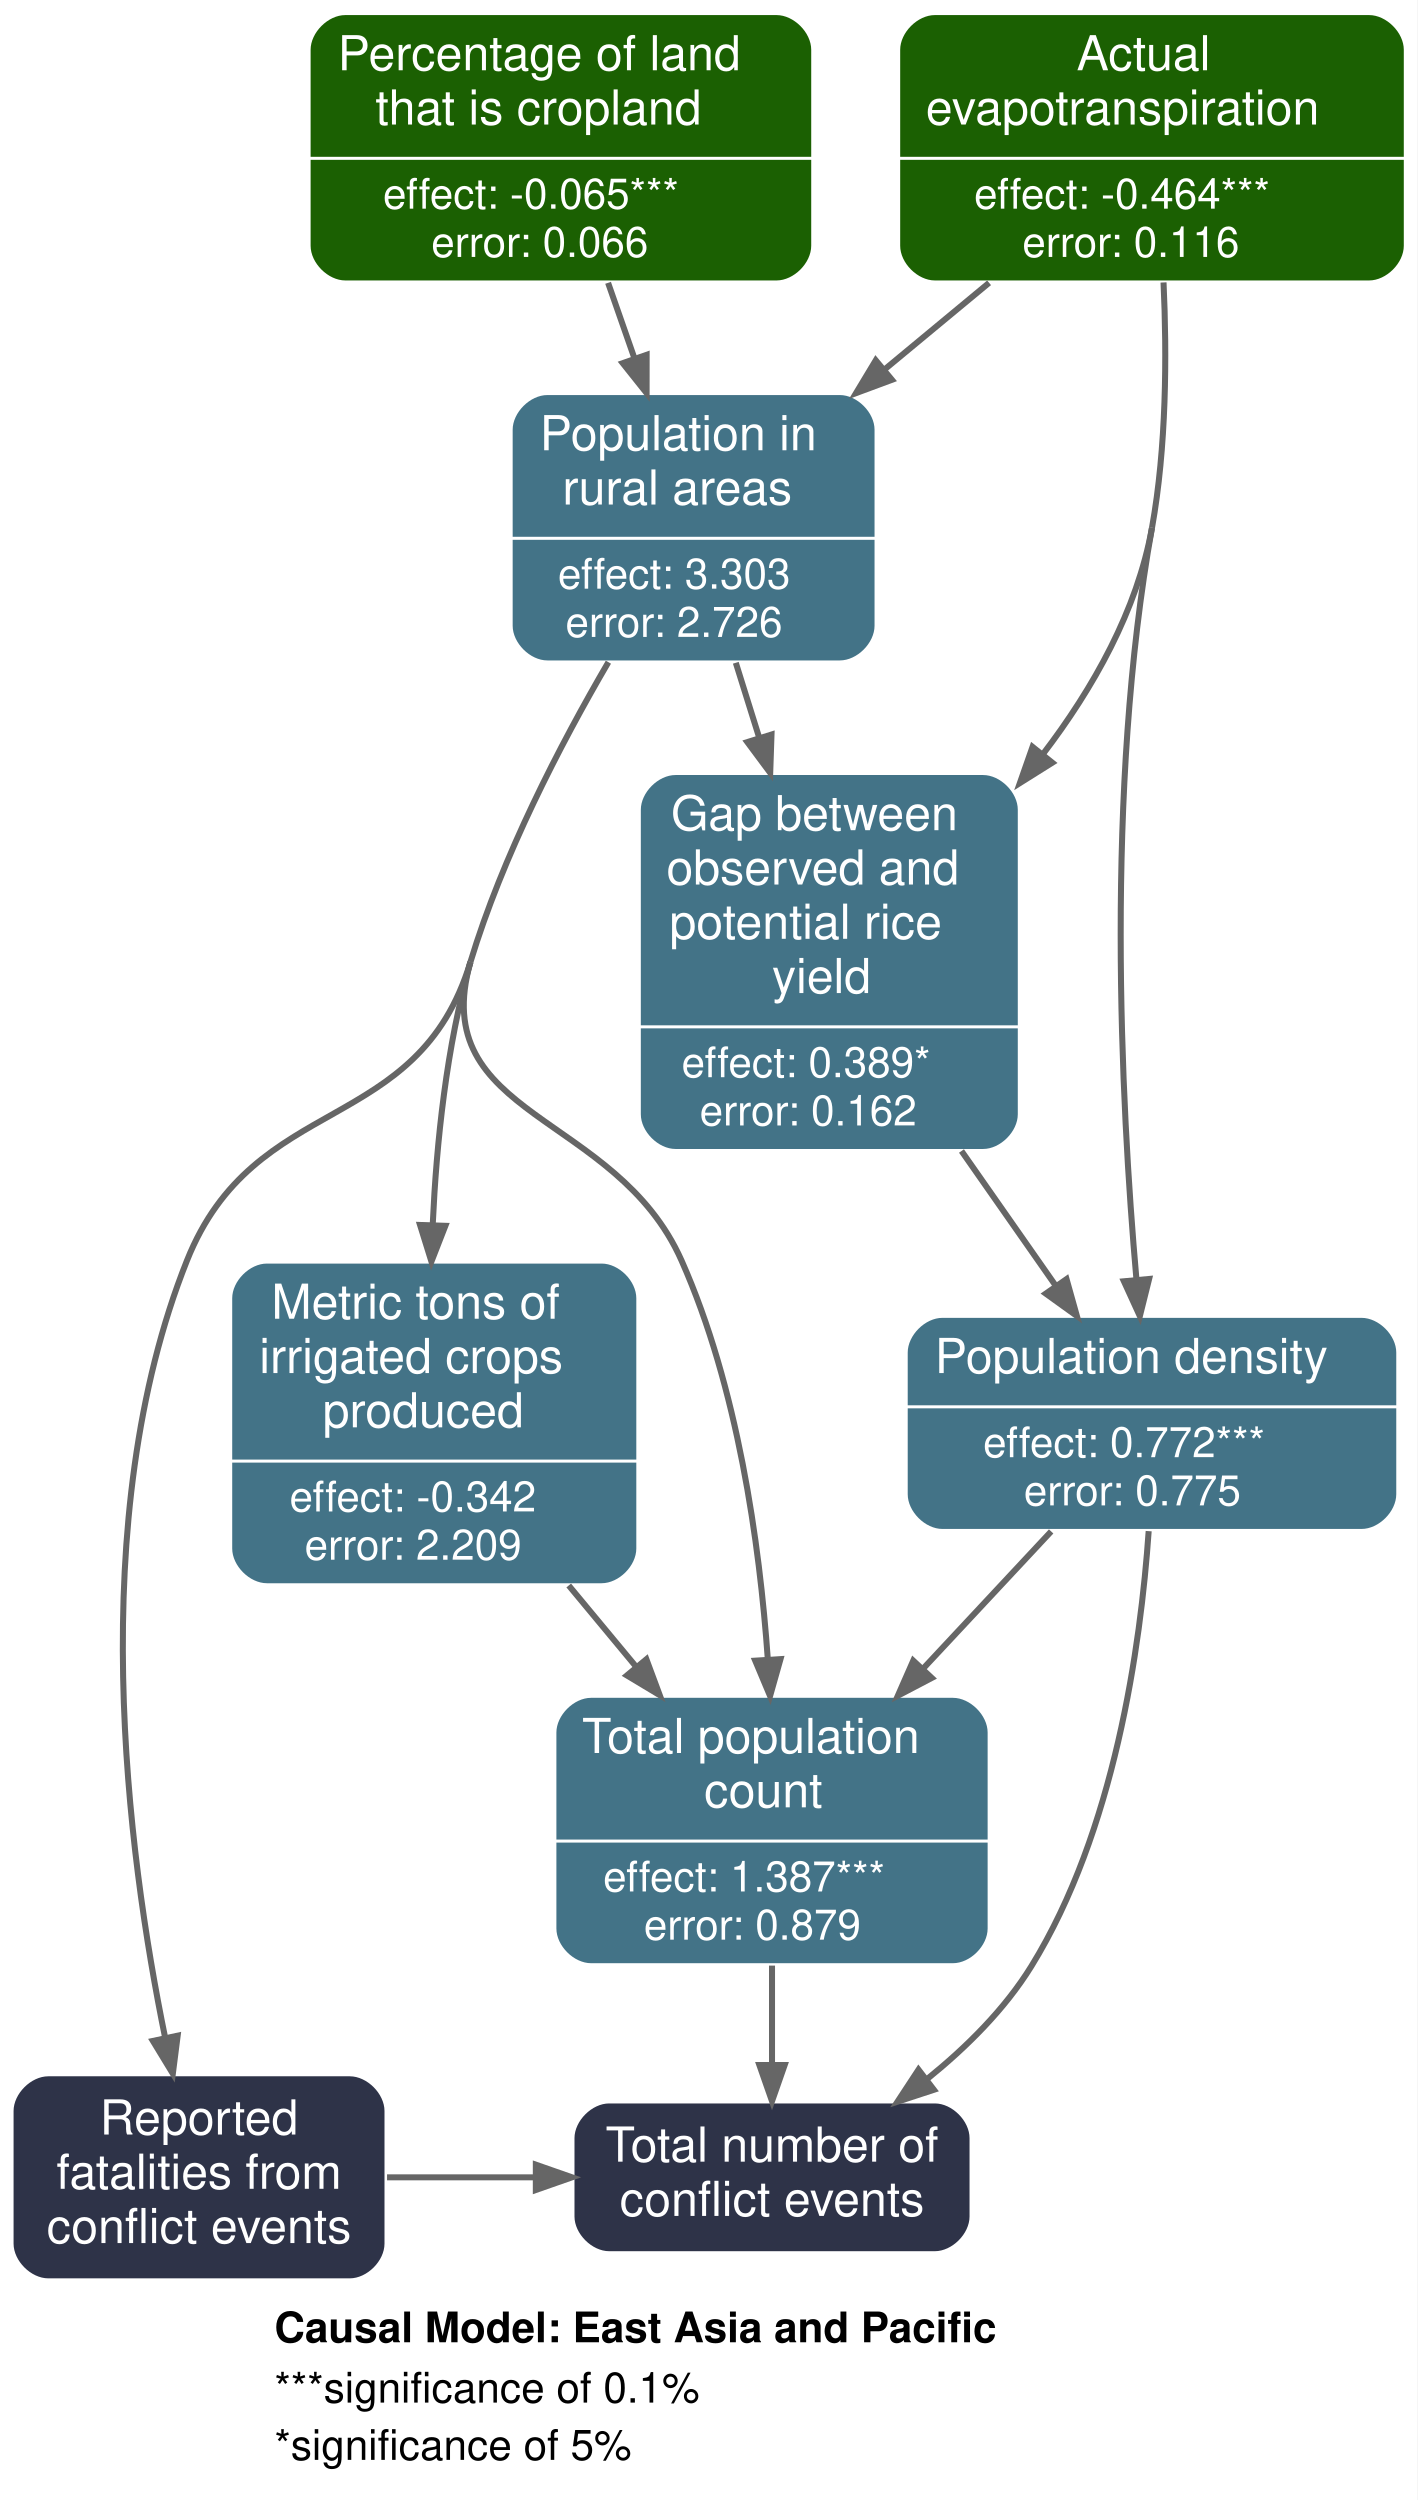
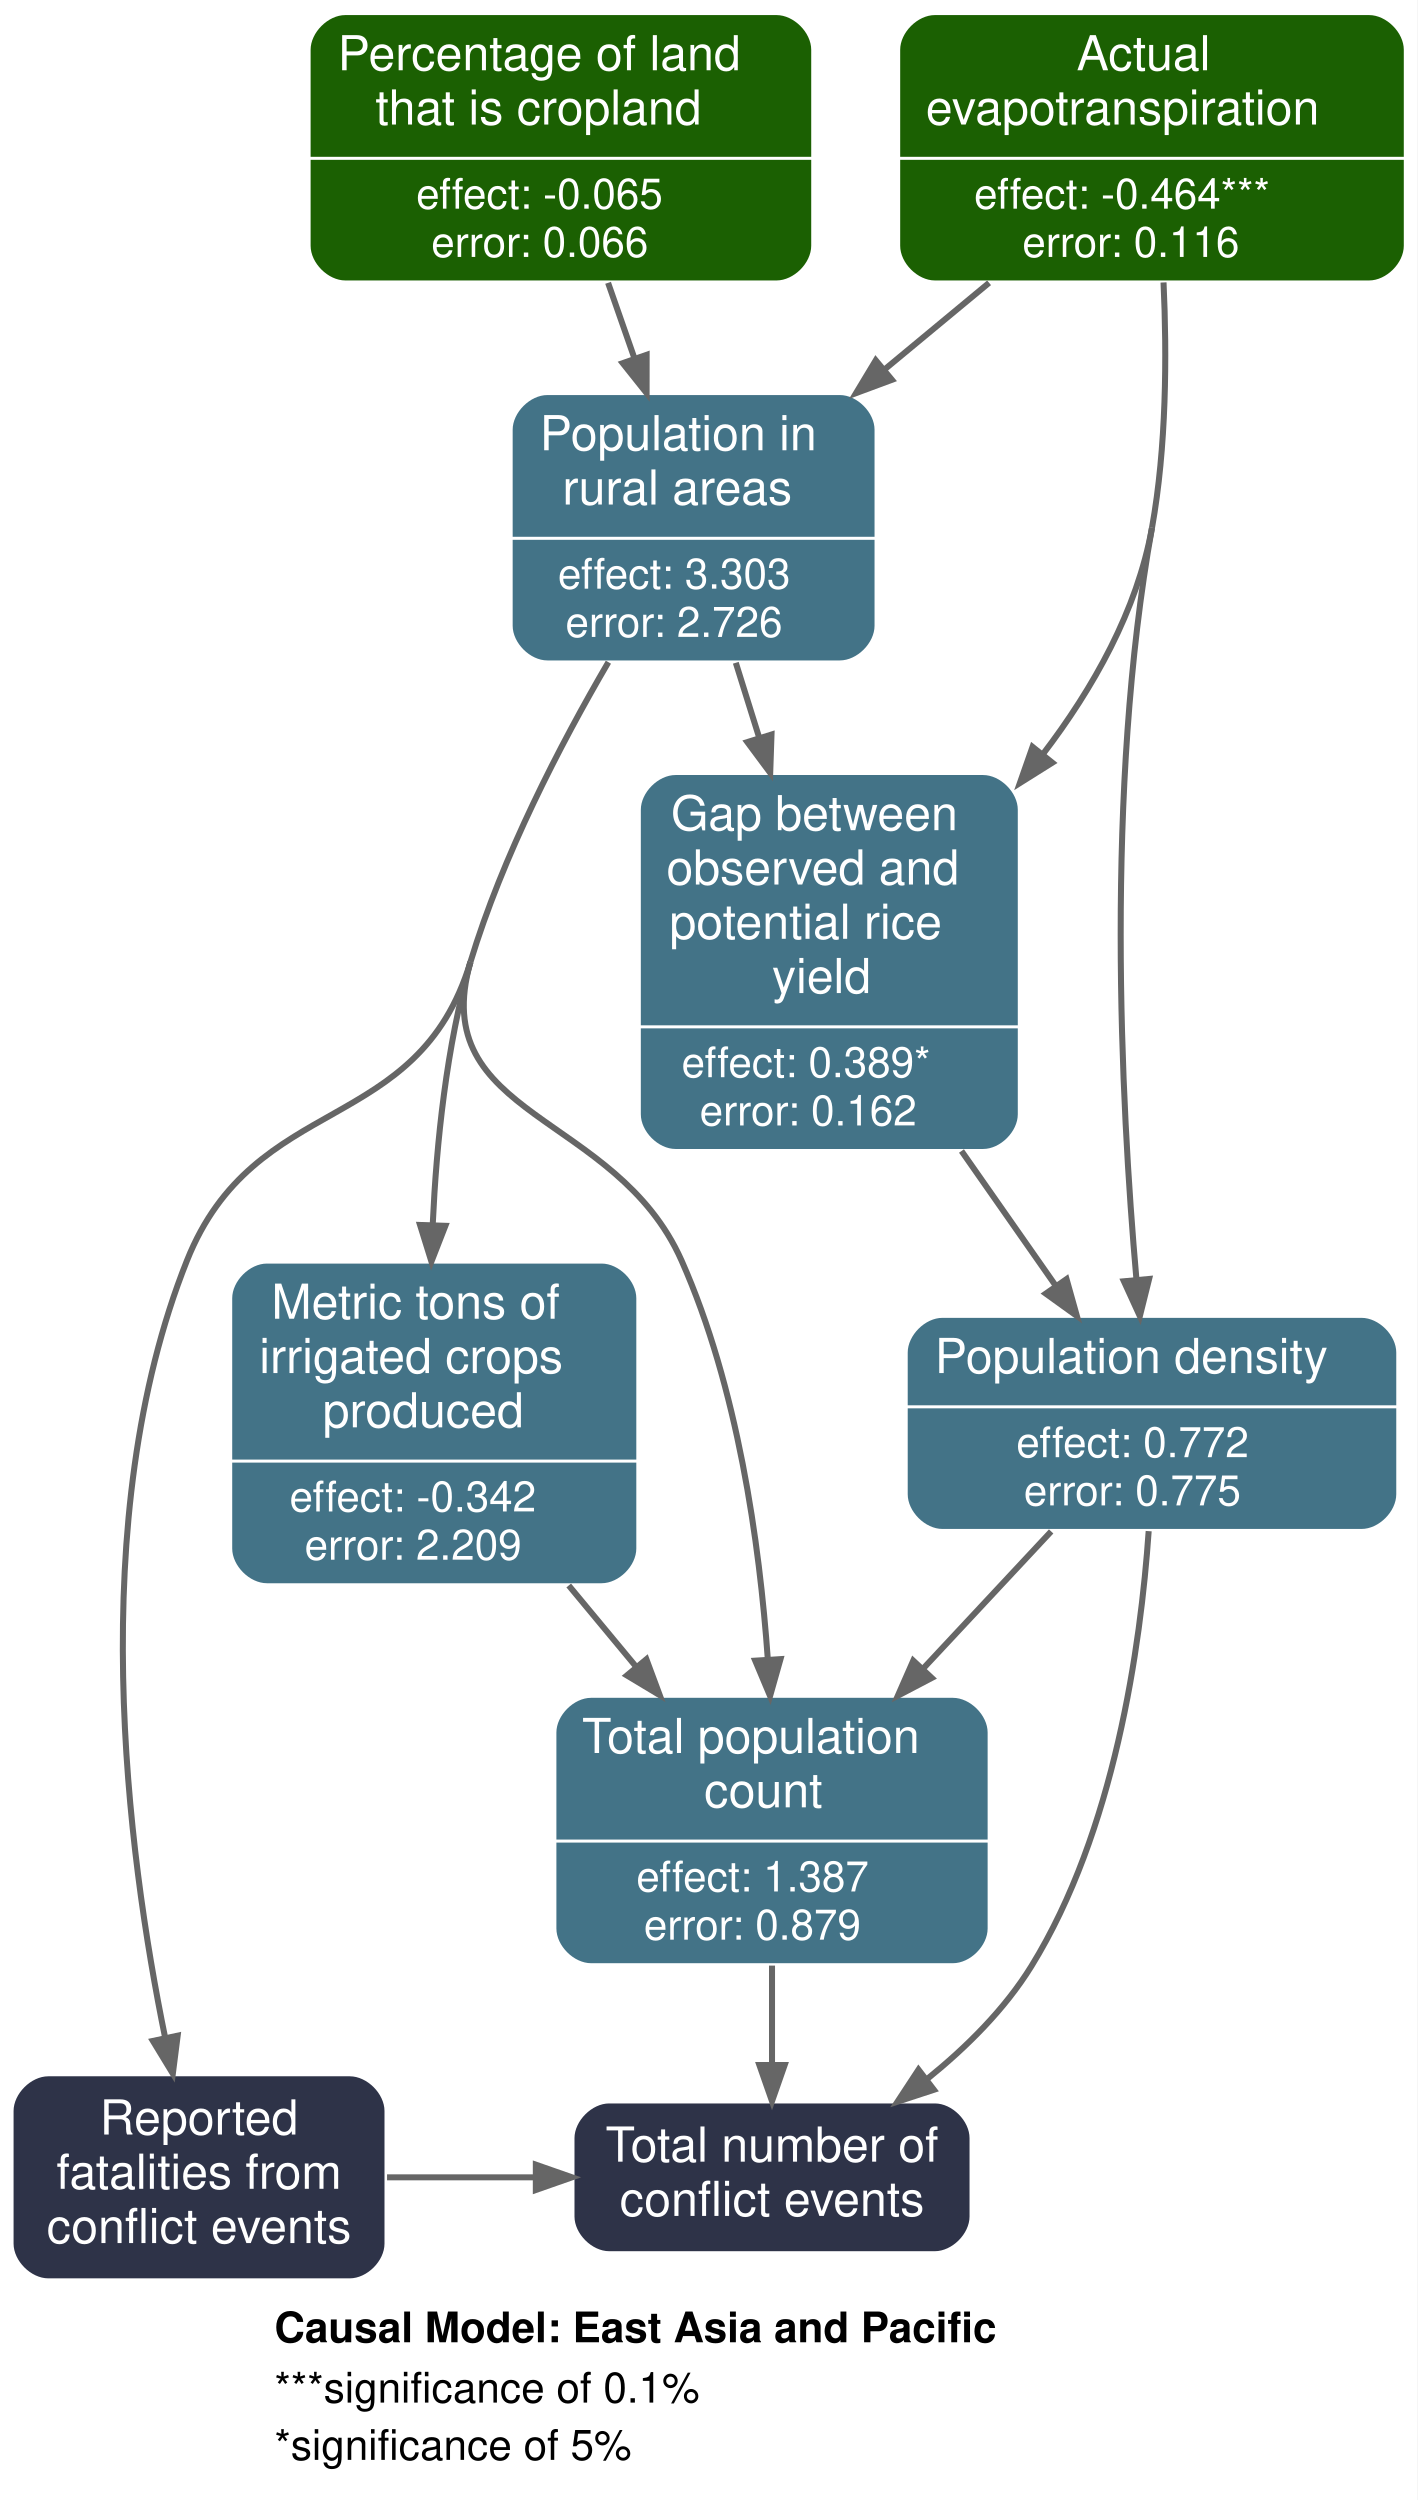
<svg xmlns="http://www.w3.org/2000/svg" width="" height="" viewBox="0.00 0.00 470.00 829.00" preserveAspectRatio="xMinYMin">
  <g id="graph0" class="graph" transform="scale(1 1) rotate(0) translate(4 825)">
    <polygon fill="#ffffff" stroke="transparent" points="-4,4 -4,-825 466,-825 466,4 -4,4" />
    <text text-anchor="start" x="87" y="-48.3" font-family="Helvetica, Arial, sans-serif" font-weight="bold" font-size="14.00" fill="#000000">Causal Model: East Asia and Pacific</text>
    <text text-anchor="start" x="87" y="-28.3" font-family="Helvetica, Arial, sans-serif" font-size="14.00" fill="#000000">***significance of 0.1%</text>
    <text text-anchor="start" x="87" y="-9.3" font-family="Helvetica, Arial, sans-serif" font-size="14.00" fill="#000000">*significance of 5%</text>
    <g id="node1" class="node rankB">
      <path fill="none" stroke="#000000" d="M84.5,-299.5C84.5,-299.5 195.5,-299.5 195.5,-299.5 201.5,-299.5 207.5,-305.5 207.5,-311.5 207.5,-311.5 207.5,-394.5 207.5,-394.5 207.5,-400.5 201.5,-406.5 195.5,-406.5 195.5,-406.5 84.5,-406.5 84.5,-406.5 78.5,-406.5 72.5,-400.5 72.5,-394.5 72.5,-394.5 72.5,-311.5 72.5,-311.5 72.5,-305.5 78.5,-299.5 84.5,-299.5" />
      <text text-anchor="start" x="86" y="-387.7" font-family="Helvetica, Arial, sans-serif" font-size="16.00" fill="#000000">Metric tons of</text>
      <text text-anchor="start" x="82" y="-369.7" font-family="Helvetica, Arial, sans-serif" font-size="16.00" fill="#000000">irrigated crops</text>
      <text text-anchor="start" x="103" y="-351.7" font-family="Helvetica, Arial, sans-serif" font-size="16.00" fill="#000000">produced</text>
      <polyline fill="none" stroke="#000000" points="72.5,-340.5 207.5,-340.5 " />
      <text text-anchor="start" x="92" y="-323.8" font-family="Helvetica, Arial, sans-serif" font-size="14.00" fill="#000000">effect: -0.342</text>
      <text text-anchor="start" x="97" y="-307.8" font-family="Helvetica, Arial, sans-serif" font-size="14.00" fill="#000000">error: 2.209</text>
    </g>
    <g id="node4" class="node rankB">
      <path fill="none" stroke="#000000" d="M192,-173.5C192,-173.5 312,-173.5 312,-173.5 318,-173.5 324,-179.5 324,-185.5 324,-185.5 324,-250.5 324,-250.5 324,-256.5 318,-262.5 312,-262.5 312,-262.5 192,-262.5 192,-262.5 186,-262.5 180,-256.5 180,-250.5 180,-250.5 180,-185.5 180,-185.5 180,-179.5 186,-173.5 192,-173.5" />
      <text text-anchor="start" x="189" y="-243.7" font-family="Helvetica, Arial, sans-serif" font-size="16.00" fill="#000000">Total population</text>
      <text text-anchor="start" x="229.5" y="-225.7" font-family="Helvetica, Arial, sans-serif" font-size="16.00" fill="#000000">count</text>
      <polyline fill="none" stroke="#000000" points="180,-214.5 324,-214.5 " />
-       <text text-anchor="start" x="196" y="-197.8" font-family="Helvetica, Arial, sans-serif" font-size="14.00" fill="#000000">effect: 1.387***</text>
+       <text text-anchor="start" x="207" y="-197.8" font-family="Helvetica, Arial, sans-serif" font-size="14.00" fill="#000000">effect: 1.387</text>
      <text text-anchor="start" x="209.5" y="-181.8" font-family="Helvetica, Arial, sans-serif" font-size="14.00" fill="#000000">error: 0.879</text>
    </g>
    <g id="edge1" class="edge">
      <path fill="none" stroke="#666666" stroke-width="2" d="M184.587,-299.257C191.934,-290.401 199.555,-281.215 206.914,-272.345" />
      <polygon fill="#666666" stroke="#666666" stroke-width="2" points="210.342,-274.791 214.771,-262.874 203.877,-269.428 210.342,-274.791" />
    </g>
    <g id="node2" class="node rankB">
      <path fill="none" stroke="#000000" d="M177.5,-605.5C177.5,-605.5 274.5,-605.5 274.5,-605.5 280.5,-605.5 286.5,-611.5 286.5,-617.5 286.5,-617.5 286.5,-682.5 286.5,-682.5 286.5,-688.5 280.5,-694.5 274.5,-694.5 274.5,-694.5 177.5,-694.5 177.5,-694.5 171.5,-694.5 165.5,-688.5 165.5,-682.5 165.5,-682.5 165.5,-617.5 165.5,-617.5 165.5,-611.5 171.5,-605.5 177.5,-605.5" />
      <text text-anchor="start" x="175" y="-675.7" font-family="Helvetica, Arial, sans-serif" font-size="16.00" fill="#000000">Population in</text>
      <text text-anchor="start" x="182.5" y="-657.7" font-family="Helvetica, Arial, sans-serif" font-size="16.00" fill="#000000">rural areas</text>
      <polyline fill="none" stroke="#000000" points="165.5,-646.5 286.5,-646.5 " />
      <text text-anchor="start" x="181" y="-629.8" font-family="Helvetica, Arial, sans-serif" font-size="14.00" fill="#000000">effect: 3.303</text>
      <text text-anchor="start" x="183.5" y="-613.8" font-family="Helvetica, Arial, sans-serif" font-size="14.00" fill="#000000">error: 2.726</text>
    </g>
    <g id="edge2" class="edge">
      <path fill="none" stroke="#666666" stroke-width="2" d="M152,-506C144.084,-478.104 140.73,-446.275 139.49,-418.898" />
      <polygon fill="#666666" stroke="#666666" stroke-width="2" points="143.679,-418.508 139.06,-406.663 135.284,-418.803 143.679,-418.508" />
    </g>
    <g id="edge3" class="edge">
      <path fill="none" stroke="#666666" stroke-width="2" d="M152,-506C137.29,-454.159 200.137,-456.253 222,-407 240.609,-365.077 247.872,-313.404 250.614,-274.689" />
      <polygon fill="#666666" stroke="#666666" stroke-width="2" points="254.813,-274.838 251.354,-262.604 246.429,-274.324 254.813,-274.838" />
    </g>
    <g id="node6" class="node rankB">
      <path fill="none" stroke="#000000" d="M220,-443.5C220,-443.5 322,-443.5 322,-443.5 328,-443.5 334,-449.5 334,-455.5 334,-455.5 334,-556.5 334,-556.5 334,-562.5 328,-568.5 322,-568.5 322,-568.5 220,-568.5 220,-568.5 214,-568.5 208,-562.5 208,-556.5 208,-556.5 208,-455.5 208,-455.5 208,-449.5 214,-443.5 220,-443.5" />
      <text text-anchor="start" x="218.5" y="-549.7" font-family="Helvetica, Arial, sans-serif" font-size="16.00" fill="#000000">Gap between</text>
      <text text-anchor="start" x="217" y="-531.7" font-family="Helvetica, Arial, sans-serif" font-size="16.00" fill="#000000">observed and</text>
      <text text-anchor="start" x="218" y="-513.7" font-family="Helvetica, Arial, sans-serif" font-size="16.00" fill="#000000">potential rice</text>
      <text text-anchor="start" x="252" y="-495.7" font-family="Helvetica, Arial, sans-serif" font-size="16.00" fill="#000000">yield</text>
      <polyline fill="none" stroke="#000000" points="208,-484.5 334,-484.5 " />
      <text text-anchor="start" x="222" y="-467.8" font-family="Helvetica, Arial, sans-serif" font-size="14.00" fill="#000000">effect: 0.389*</text>
      <text text-anchor="start" x="228" y="-451.8" font-family="Helvetica, Arial, sans-serif" font-size="14.00" fill="#000000">error: 0.162</text>
    </g>
    <g id="edge4" class="edge">
      <path fill="none" stroke="#666666" stroke-width="2" d="M239.992,-605.227C242.475,-597.28 245.12,-588.815 247.779,-580.306" />
      <polygon fill="#666666" stroke="#666666" stroke-width="2" points="251.829,-581.428 251.399,-568.722 243.811,-578.923 251.829,-581.428" />
    </g>
    <g id="node9" class="node rankC">
      <path fill="none" stroke="#000000" d="M112,-137C112,-137 12,-137 12,-137 6,-137 0,-131 0,-125 0,-125 0,-81 0,-81 0,-75 6,-69 12,-69 12,-69 112,-69 112,-69 118,-69 124,-75 124,-81 124,-81 124,-125 124,-125 124,-131 118,-137 112,-137" />
      <text text-anchor="middle" x="62" y="-117.2" font-family="Helvetica, Arial, sans-serif" font-size="16.00" fill="#000000">Reported</text>
      <text text-anchor="middle" x="62" y="-99.2" font-family="Helvetica, Arial, sans-serif" font-size="16.00" fill="#000000">fatalities from</text>
      <text text-anchor="middle" x="62" y="-81.2" font-family="Helvetica, Arial, sans-serif" font-size="16.00" fill="#000000">conflict events</text>
    </g>
    <g id="edge5" class="edge">
      <path fill="none" stroke="#666666" stroke-width="2" d="M197.741,-605.423C181.643,-577.844 162.621,-541.11 152,-506" />
      <path fill="none" stroke="#666666" stroke-width="2" d="M152,-506C134.432,-447.925 80.491,-463.352 58,-407 23.77,-321.237 38.193,-210.719 50.757,-149.334" />
      <polygon fill="#666666" stroke="#666666" stroke-width="2" points="54.913,-149.983 53.311,-137.37 46.698,-148.229 54.913,-149.983" />
    </g>
    <g id="node3" class="node rankA">
      <path fill="none" stroke="#000000" d="M110.5,-731.5C110.5,-731.5 253.5,-731.5 253.5,-731.5 259.5,-731.5 265.5,-737.5 265.5,-743.5 265.5,-743.5 265.5,-808.5 265.5,-808.5 265.5,-814.5 259.5,-820.5 253.5,-820.5 253.5,-820.5 110.5,-820.5 110.5,-820.5 104.5,-820.5 98.5,-814.5 98.5,-808.5 98.5,-808.5 98.5,-743.5 98.5,-743.5 98.5,-737.5 104.5,-731.5 110.5,-731.5" />
      <text text-anchor="start" x="108" y="-801.7" font-family="Helvetica, Arial, sans-serif" font-size="16.00" fill="#000000">Percentage of land</text>
      <text text-anchor="start" x="120.5" y="-783.7" font-family="Helvetica, Arial, sans-serif" font-size="16.00" fill="#000000">that is cropland</text>
      <polyline fill="none" stroke="#000000" points="98.5,-772.5 265.5,-772.5 " />
-       <text text-anchor="start" x="123" y="-755.8" font-family="Helvetica, Arial, sans-serif" font-size="14.00" fill="#000000">effect: -0.065***</text>
+       <text text-anchor="start" x="134" y="-755.8" font-family="Helvetica, Arial, sans-serif" font-size="14.00" fill="#000000">effect: -0.065</text>
      <text text-anchor="start" x="139" y="-739.8" font-family="Helvetica, Arial, sans-serif" font-size="14.00" fill="#000000">error: 0.066</text>
    </g>
    <g id="edge6" class="edge">
      <path fill="none" stroke="#666666" stroke-width="2" d="M197.637,-731.222C200.49,-723.053 203.499,-714.435 206.448,-705.989" />
      <polygon fill="#666666" stroke="#666666" stroke-width="2" points="210.423,-707.347 210.414,-694.634 202.492,-704.578 210.423,-707.347" />
    </g>
    <g id="node8" class="node rankC">
      <path fill="none" stroke="#000000" d="M306,-128C306,-128 198,-128 198,-128 192,-128 186,-122 186,-116 186,-116 186,-90 186,-90 186,-84 192,-78 198,-78 198,-78 306,-78 306,-78 312,-78 318,-84 318,-90 318,-90 318,-116 318,-116 318,-122 312,-128 306,-128" />
      <text text-anchor="middle" x="252" y="-108.2" font-family="Helvetica, Arial, sans-serif" font-size="16.00" fill="#000000">Total number of</text>
      <text text-anchor="middle" x="252" y="-90.2" font-family="Helvetica, Arial, sans-serif" font-size="16.00" fill="#000000">conflict events</text>
    </g>
    <g id="edge7" class="edge">
      <path fill="none" stroke="#666666" stroke-width="2" d="M252,-173.209C252,-162.358 252,-150.872 252,-140.403" />
      <polygon fill="#666666" stroke="#666666" stroke-width="2" points="256.2,-140.248 252,-128.248 247.8,-140.248 256.2,-140.248" />
    </g>
    <g id="node5" class="node rankB">
      <path fill="none" stroke="#000000" d="M308.5,-317.5C308.5,-317.5 447.5,-317.5 447.5,-317.5 453.5,-317.5 459.5,-323.5 459.5,-329.5 459.5,-329.5 459.5,-376.5 459.5,-376.5 459.5,-382.5 453.5,-388.5 447.5,-388.5 447.5,-388.5 308.5,-388.5 308.5,-388.5 302.5,-388.5 296.5,-382.5 296.5,-376.5 296.5,-376.5 296.5,-329.5 296.5,-329.5 296.5,-323.5 302.5,-317.5 308.5,-317.5" />
      <text text-anchor="start" x="306" y="-369.7" font-family="Helvetica, Arial, sans-serif" font-size="16.00" fill="#000000">Population density</text>
      <polyline fill="none" stroke="#000000" points="296.5,-358.5 459.5,-358.5 " />
-       <text text-anchor="start" x="322" y="-341.8" font-family="Helvetica, Arial, sans-serif" font-size="14.00" fill="#000000">effect: 0.772***</text>
+       <text text-anchor="start" x="333" y="-341.8" font-family="Helvetica, Arial, sans-serif" font-size="14.00" fill="#000000">effect: 0.772</text>
      <text text-anchor="start" x="335.5" y="-325.8" font-family="Helvetica, Arial, sans-serif" font-size="14.00" fill="#000000">error: 0.775</text>
    </g>
    <g id="edge8" class="edge">
      <path fill="none" stroke="#666666" stroke-width="2" d="M344.565,-317.177C331.523,-303.203 316.294,-286.887 301.999,-271.571" />
      <polygon fill="#666666" stroke="#666666" stroke-width="2" points="304.973,-268.601 293.714,-262.694 298.832,-274.332 304.973,-268.601" />
    </g>
    <g id="edge9" class="edge">
      <path fill="none" stroke="#666666" stroke-width="2" d="M376.901,-317.276C374.24,-278.98 365.581,-217.671 338,-173 329.215,-158.772 316.491,-146.141 303.513,-135.66" />
      <polygon fill="#666666" stroke="#666666" stroke-width="2" points="305.681,-132.031 293.599,-128.074 300.577,-138.702 305.681,-132.031" />
    </g>
    <g id="edge10" class="edge">
      <path fill="none" stroke="#666666" stroke-width="2" d="M314.83,-443.328C325.325,-428.32 336.335,-412.577 346.169,-398.515" />
      <polygon fill="#666666" stroke="#666666" stroke-width="2" points="349.662,-400.849 353.098,-388.608 342.779,-396.035 349.662,-400.849" />
    </g>
    <g id="node7" class="node rankA">
      <path fill="none" stroke="#000000" d="M306,-731.5C306,-731.5 450,-731.5 450,-731.5 456,-731.5 462,-737.5 462,-743.5 462,-743.5 462,-808.5 462,-808.5 462,-814.5 456,-820.5 450,-820.5 450,-820.5 306,-820.5 306,-820.5 300,-820.5 294,-814.5 294,-808.5 294,-808.5 294,-743.5 294,-743.5 294,-737.5 300,-731.5 306,-731.5" />
      <text text-anchor="start" x="353" y="-801.7" font-family="Helvetica, Arial, sans-serif" font-size="16.00" fill="#000000">Actual</text>
      <text text-anchor="start" x="303" y="-783.7" font-family="Helvetica, Arial, sans-serif" font-size="16.00" fill="#000000">evapotranspiration</text>
      <polyline fill="none" stroke="#000000" points="294,-772.5 462,-772.5 " />
      <text text-anchor="start" x="319" y="-755.8" font-family="Helvetica, Arial, sans-serif" font-size="14.00" fill="#000000">effect: -0.464***</text>
      <text text-anchor="start" x="335" y="-739.8" font-family="Helvetica, Arial, sans-serif" font-size="14.00" fill="#000000">error: 0.116</text>
    </g>
    <g id="edge11" class="edge">
      <path fill="none" stroke="#666666" stroke-width="2" d="M323.983,-731.222C312.783,-721.938 300.886,-712.077 289.386,-702.544" />
      <polygon fill="#666666" stroke="#666666" stroke-width="2" points="291.762,-699.058 279.844,-694.634 286.402,-705.525 291.762,-699.058" />
    </g>
    <g id="edge12" class="edge">
      <path fill="none" stroke="#666666" stroke-width="2" d="M378,-650C362.404,-563.241 367.638,-459.909 372.837,-400.829" />
      <polygon fill="#666666" stroke="#666666" stroke-width="2" points="377.048,-400.899 373.972,-388.563 368.684,-400.125 377.048,-400.899" />
    </g>
    <g id="edge13" class="edge">
      <path fill="none" stroke="#666666" stroke-width="2" d="M381.828,-731.342C382.949,-707.093 382.799,-676.697 378,-650" />
      <path fill="none" stroke="#666666" stroke-width="2" d="M378,-650C373.08,-622.629 358.576,-596.834 341.771,-574.845" />
      <polygon fill="#666666" stroke="#666666" stroke-width="2" points="344.953,-572.098 334.184,-565.34 338.388,-577.339 344.953,-572.098" />
    </g>
    <g id="edge14" class="edge">
      <path fill="none" stroke="#666666" stroke-width="2" d="M124.344,-103C140.636,-103 156.928,-103 173.22,-103" />
      <polygon fill="#666666" stroke="#666666" stroke-width="2" points="173.679,-107.2 185.679,-103 173.679,-98.8 173.679,-107.2" />
    </g>
  </g>
  <style>.node path {
  stroke: #fff;
}
.node text {
  fill: #fff;
}
.node polyline {
  stroke: #fff;
}
.rankA path {
  fill: #1b6002;
}
.rankB path {
  fill: #437387;
}
.rankC path {
  fill: #2e3348;
}
</style>
</svg>
